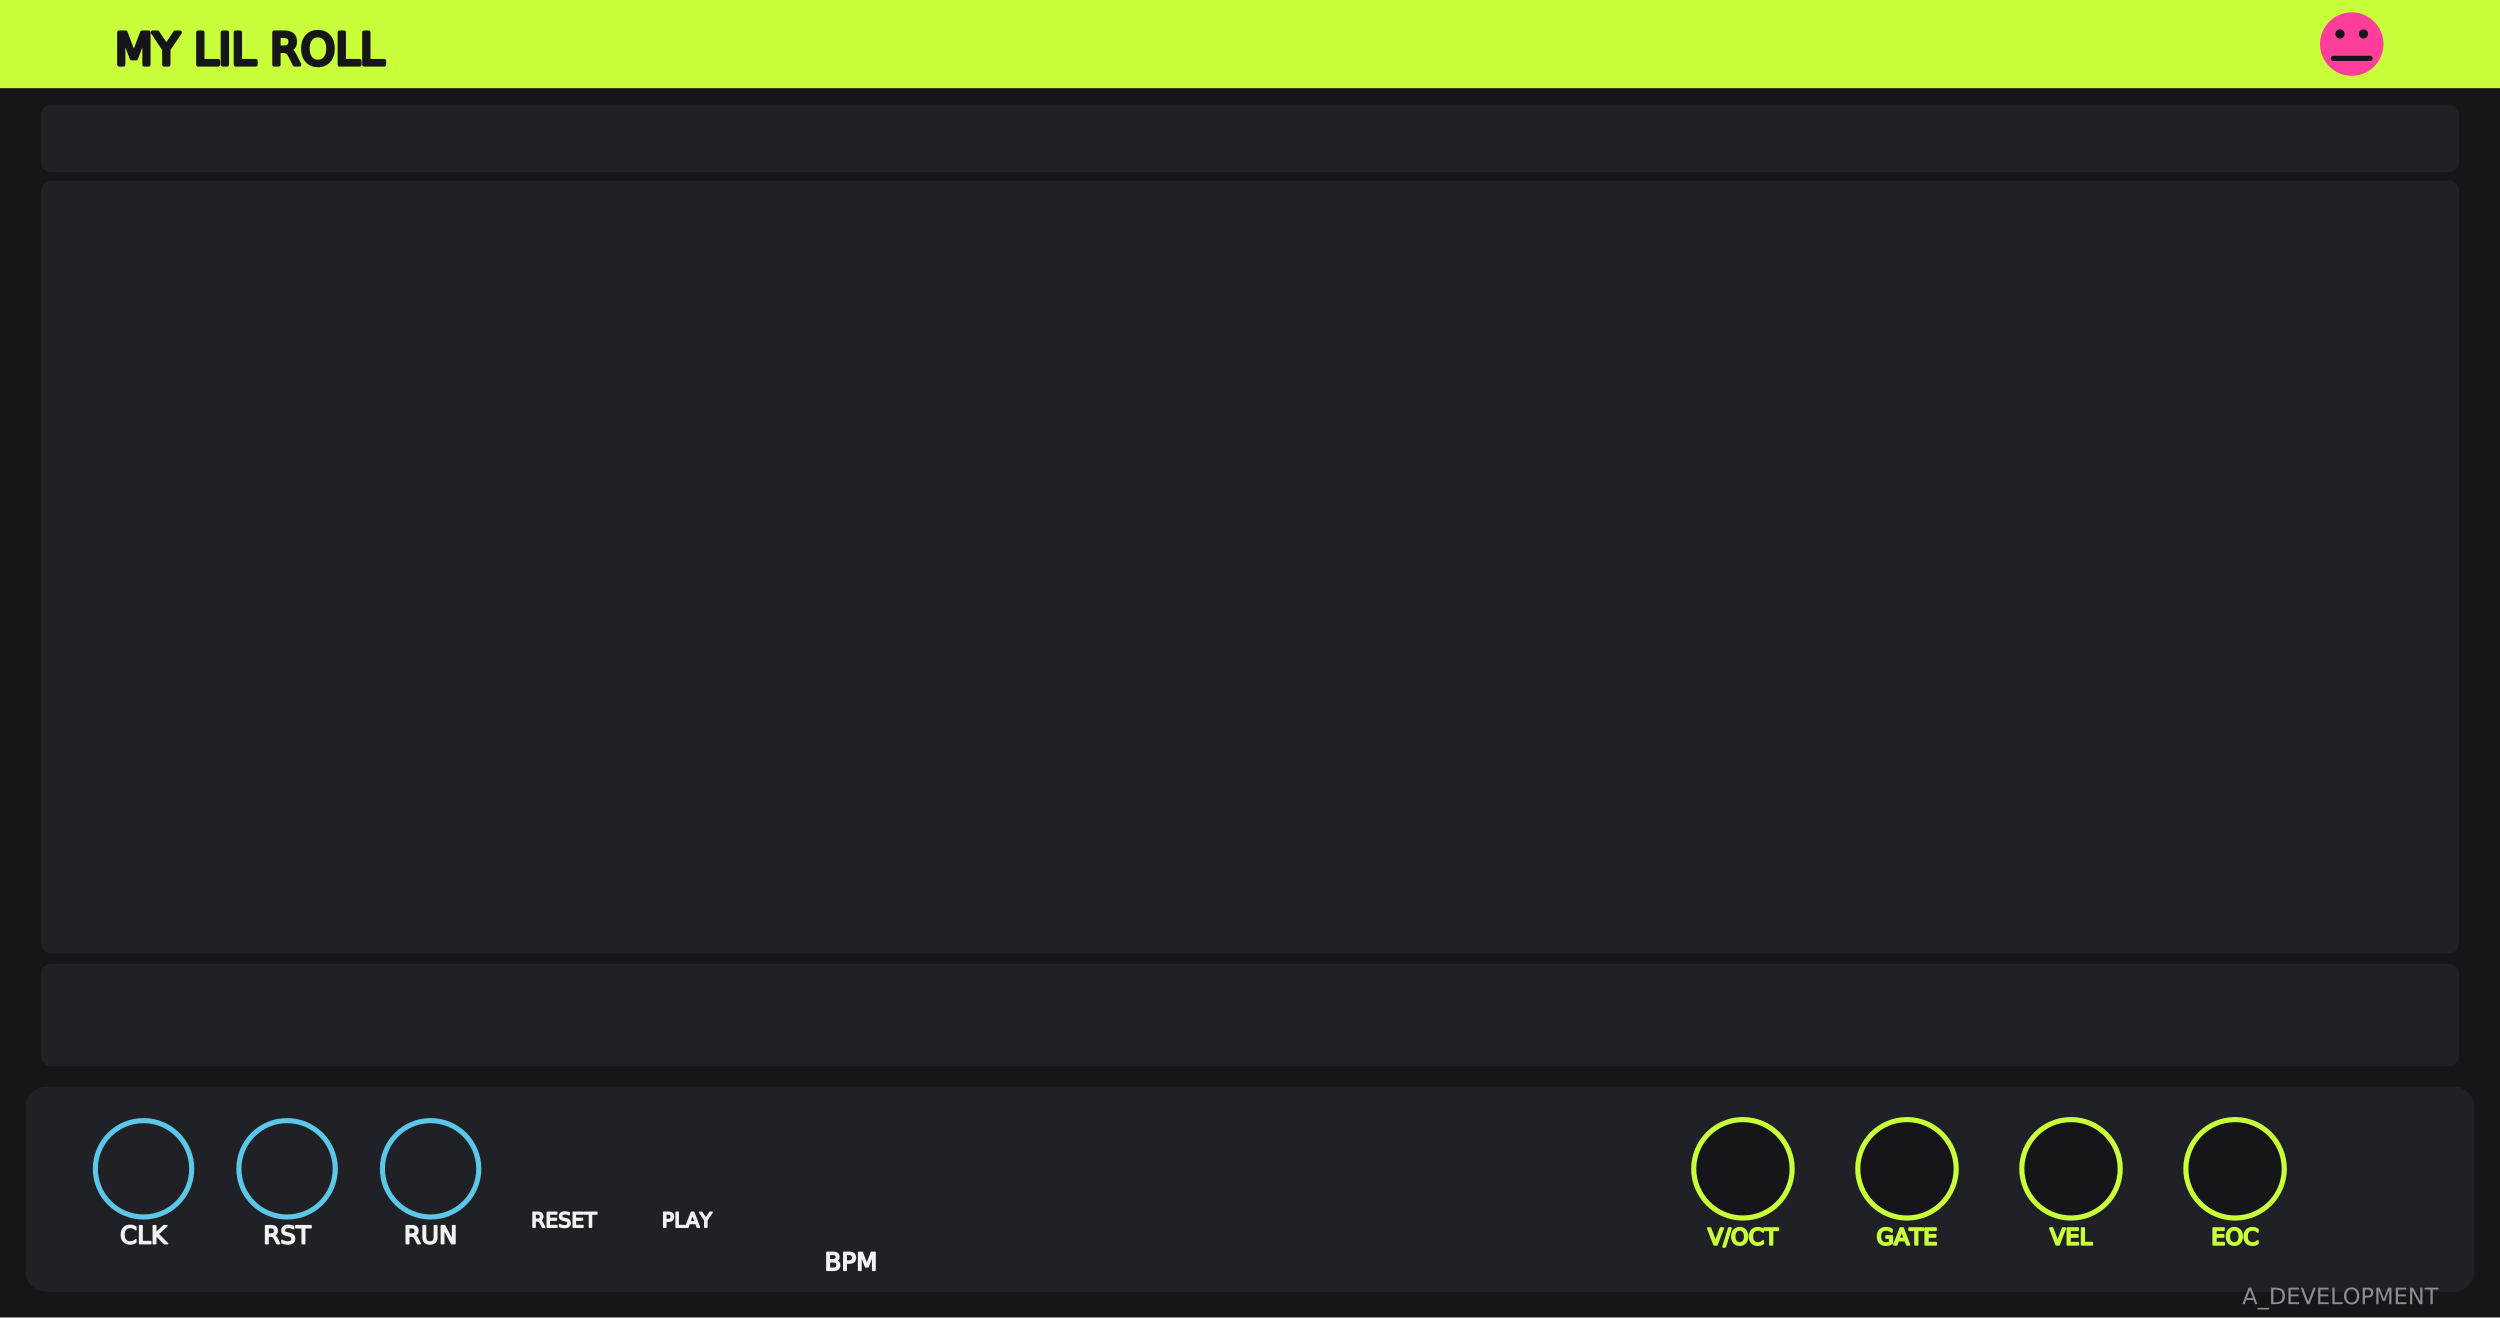
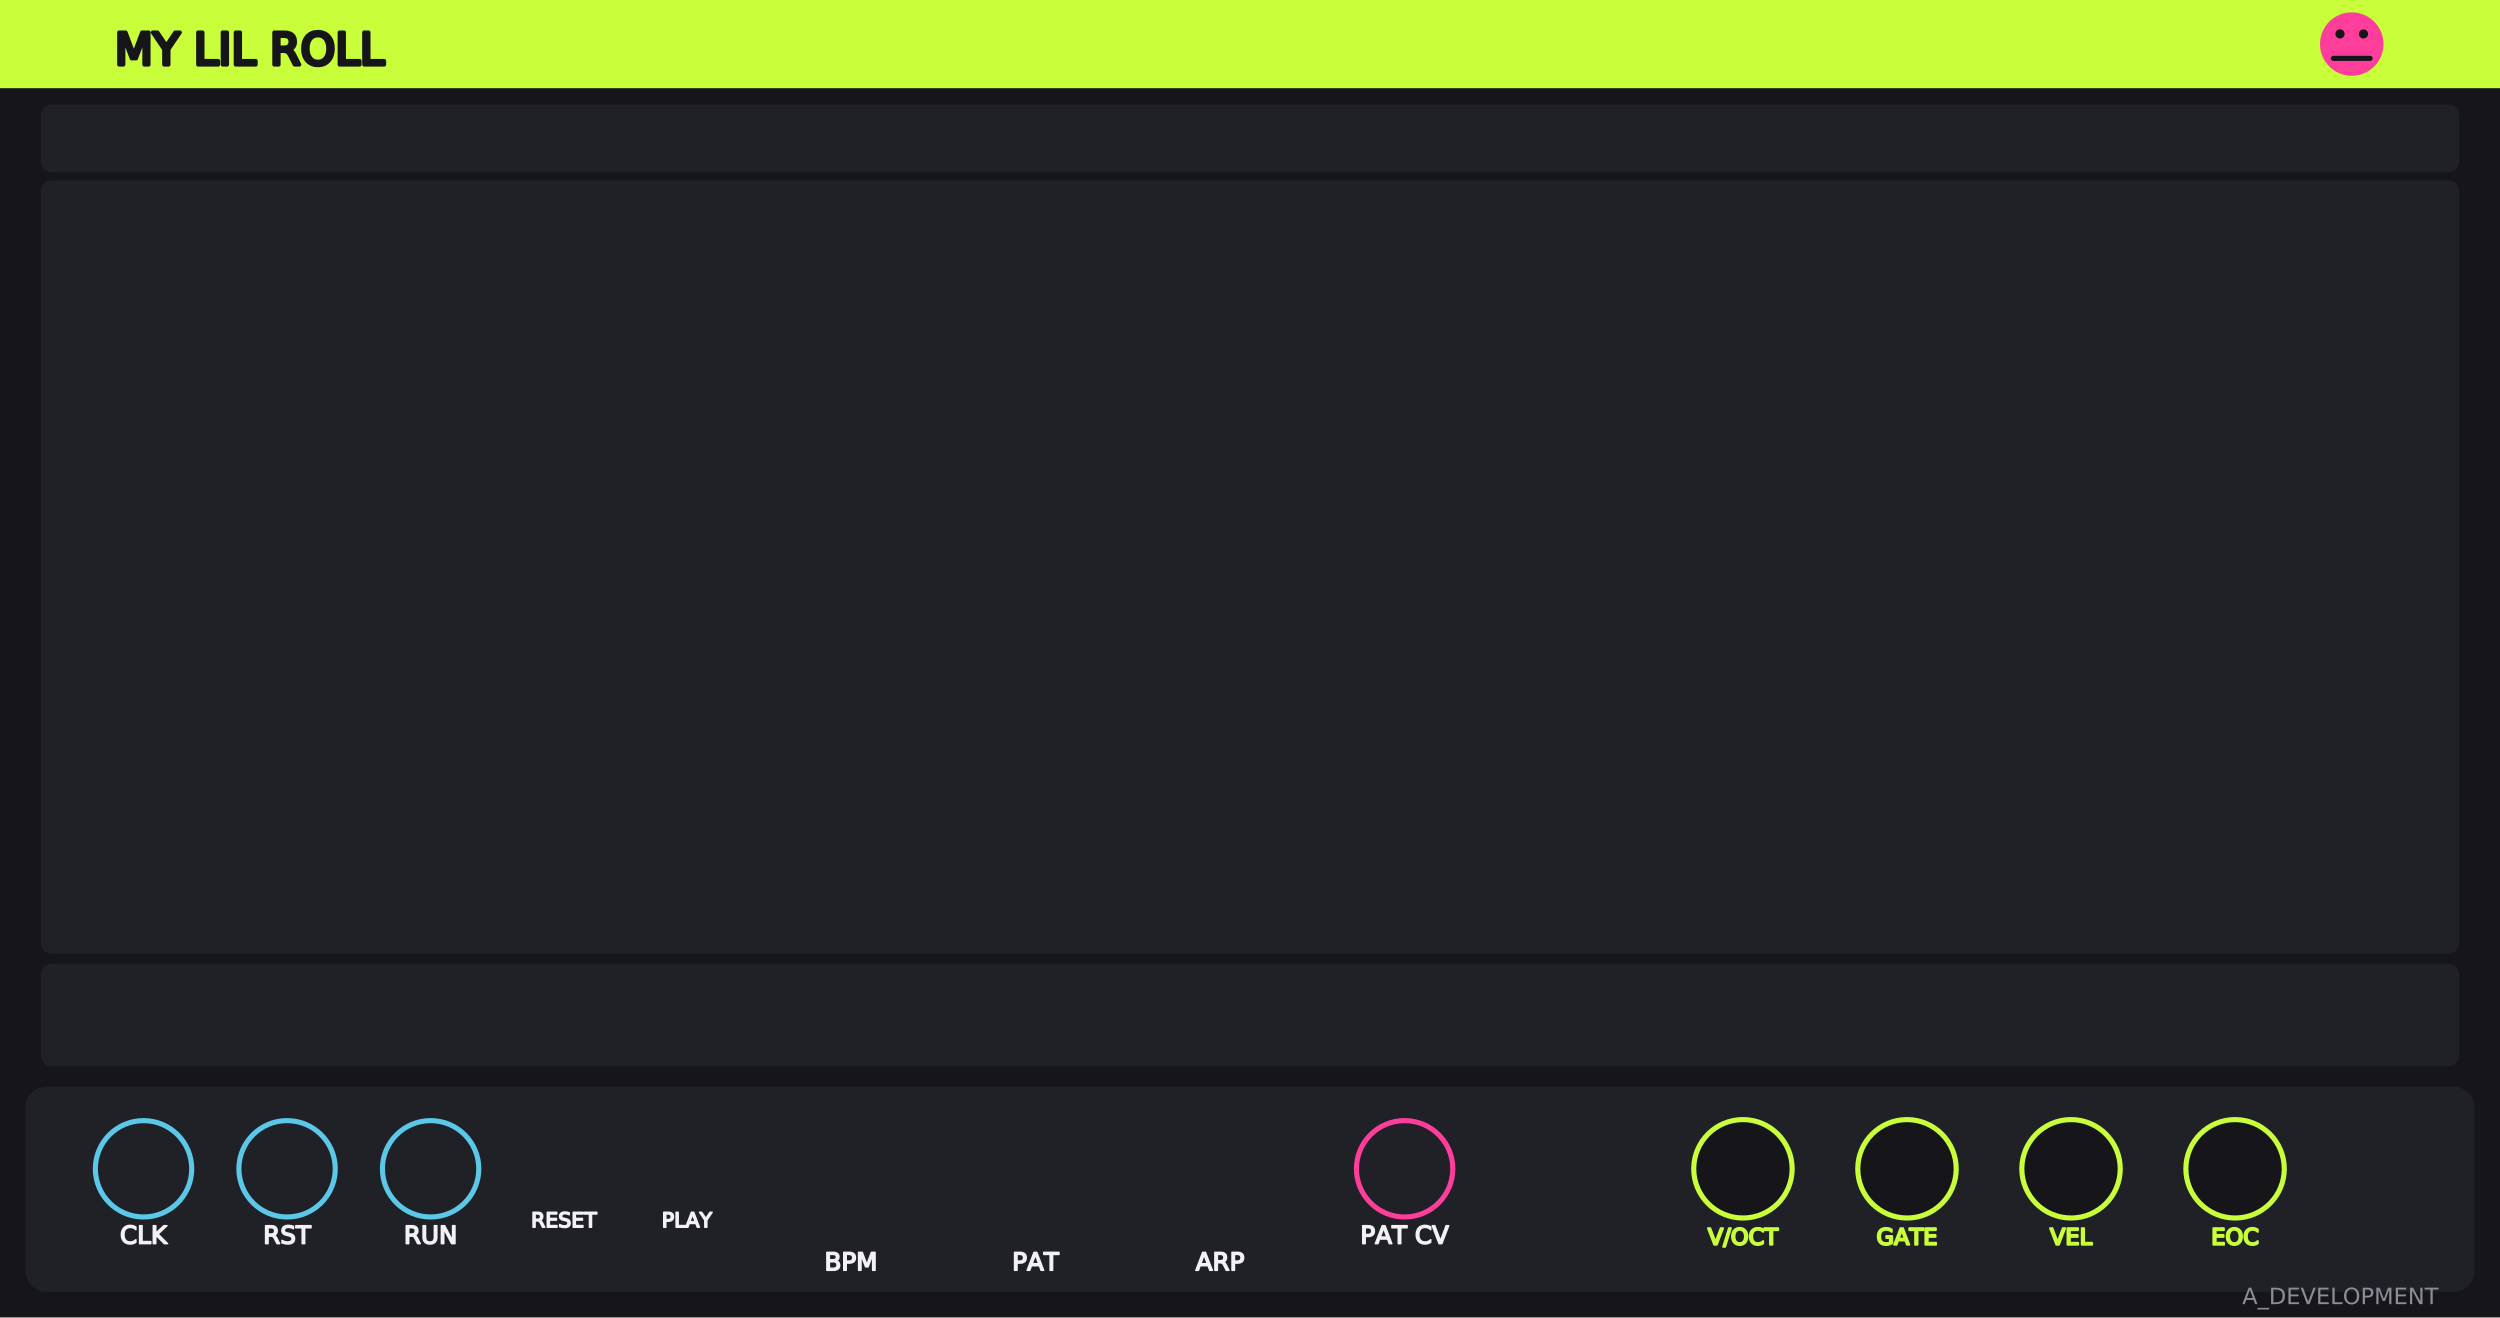
<svg xmlns="http://www.w3.org/2000/svg" width="243.84mm" height="128.5mm" viewBox="0 0 243.84 128.5">
  <rect width="243.84" height="128.5" fill="#16161a" />
  <rect width="243.84" height="8.6" fill="#c8ff3a" />
  <path fill="#16161a" stroke="#16161a" stroke-width="0.39" stroke-linejoin="round" d="M11.622 3.165H12.254L13.054 5.298L13.858 3.165H14.49V6.3H14.076V3.547L13.268 5.697H12.842L12.034 3.547V6.3H11.622Z M14.902 3.165H15.357L16.226 4.454L17.089 3.165H17.545L16.436 4.807V6.3H16.01V4.807Z  M19.325 3.165H19.75V5.943H21.276V6.3H19.325Z M21.721 3.165H22.145V6.3H21.721Z M22.989 3.165H23.413V5.943H24.94V6.3H22.989Z  M28.238 4.83Q28.375 4.876 28.504 5.028Q28.633 5.179 28.763 5.443L29.194 6.3H28.738L28.337 5.496Q28.182 5.181 28.036 5.078Q27.89 4.975 27.638 4.975H27.176V6.3H26.752V3.165H27.709Q28.247 3.165 28.511 3.39Q28.776 3.615 28.776 4.068Q28.776 4.364 28.638 4.559Q28.501 4.755 28.238 4.83ZM27.176 3.514V4.627H27.709Q28.016 4.627 28.172 4.485Q28.329 4.343 28.329 4.068Q28.329 3.793 28.172 3.653Q28.016 3.514 27.709 3.514Z M31.012 3.453Q30.55 3.453 30.278 3.797Q30.006 4.142 30.006 4.736Q30.006 5.328 30.278 5.672Q30.55 6.017 31.012 6.017Q31.474 6.017 31.744 5.672Q32.013 5.328 32.013 4.736Q32.013 4.142 31.744 3.797Q31.474 3.453 31.012 3.453ZM31.012 3.109Q31.671 3.109 32.066 3.551Q32.461 3.993 32.461 4.736Q32.461 5.477 32.066 5.919Q31.671 6.361 31.012 6.361Q30.351 6.361 29.955 5.92Q29.559 5.479 29.559 4.736Q29.559 3.993 29.955 3.551Q30.351 3.109 31.012 3.109Z M33.124 3.165H33.548V5.943H35.075V6.3H33.124Z M35.52 3.165H35.944V5.943H37.47V6.3H35.52Z" />
  <circle cx="229.38" cy="4.3" r="3.096" fill="#ff3d9a" />
  <circle cx="228.234" cy="3.309" r="0.449" fill="#16161a" />
  <circle cx="230.526" cy="3.309" r="0.449" fill="#16161a" />
  <line x1="227.584" y1="5.693" x2="231.176" y2="5.693" stroke="#16161a" stroke-width="0.495" stroke-linecap="round" />
  <rect x="2.5" y="106" width="238.84" height="20" rx="2" fill="#202027" />
  <rect x="4" y="10.2" width="235.84" height="6.6" rx="1" fill="#202027" />
  <rect x="4" y="17.6" width="235.84" height="75.4" rx="1" fill="#202027" />
  <rect x="4" y="94" width="235.84" height="10" rx="1" fill="#202027" />
  <circle cx="14" cy="114" r="4.7" fill="none" stroke="#5ac8e6" stroke-width="0.5" />
  <path fill="#f2f2f4" stroke="#f2f2f4" stroke-width="0.15" stroke-linejoin="round" d="M13.252 119.685V119.935Q13.133 119.823 12.997 119.768Q12.862 119.713 12.71 119.713Q12.41 119.713 12.25 119.897Q12.091 120.08 12.091 120.427Q12.091 120.773 12.25 120.956Q12.41 121.139 12.71 121.139Q12.862 121.139 12.997 121.084Q13.133 121.029 13.252 120.918V121.165Q13.128 121.25 12.989 121.292Q12.85 121.334 12.696 121.334Q12.298 121.334 12.07 121.091Q11.841 120.848 11.841 120.427Q11.841 120.005 12.07 119.762Q12.298 119.519 12.696 119.519Q12.853 119.519 12.992 119.56Q13.13 119.602 13.252 119.685Z M13.618 119.55H13.855V121.101H14.707V121.3H13.618Z M14.955 119.55H15.192V120.29L15.977 119.55H16.282L15.413 120.366L16.344 121.3H16.032L15.192 120.457V121.3H14.955Z" />
  <circle cx="28" cy="114" r="4.7" fill="none" stroke="#5ac8e6" stroke-width="0.5" />
  <path fill="#f2f2f4" stroke="#f2f2f4" stroke-width="0.15" stroke-linejoin="round" d="M26.737 120.48Q26.813 120.505 26.885 120.59Q26.957 120.674 27.03 120.822L27.27 121.3H27.016L26.792 120.851Q26.705 120.675 26.624 120.618Q26.542 120.561 26.402 120.561H26.144V121.3H25.907V119.55H26.441Q26.741 119.55 26.889 119.676Q27.037 119.801 27.037 120.054Q27.037 120.22 26.96 120.329Q26.883 120.438 26.737 120.48ZM26.144 119.745V120.366H26.441Q26.612 120.366 26.7 120.287Q26.787 120.208 26.787 120.054Q26.787 119.901 26.7 119.823Q26.612 119.745 26.441 119.745Z M28.623 119.608V119.839Q28.489 119.774 28.369 119.743Q28.25 119.711 28.138 119.711Q27.945 119.711 27.84 119.786Q27.735 119.861 27.735 119.999Q27.735 120.115 27.805 120.174Q27.875 120.234 28.069 120.27L28.212 120.299Q28.477 120.35 28.603 120.477Q28.729 120.604 28.729 120.817Q28.729 121.071 28.558 121.203Q28.388 121.334 28.059 121.334Q27.934 121.334 27.794 121.306Q27.654 121.278 27.504 121.223V120.979Q27.648 121.06 27.787 121.101Q27.925 121.142 28.059 121.142Q28.261 121.142 28.371 121.062Q28.482 120.982 28.482 120.835Q28.482 120.706 28.403 120.633Q28.323 120.561 28.143 120.524L27.999 120.496Q27.734 120.443 27.616 120.331Q27.497 120.218 27.497 120.018Q27.497 119.786 27.661 119.652Q27.824 119.519 28.111 119.519Q28.234 119.519 28.362 119.541Q28.49 119.563 28.623 119.608Z M28.855 119.55H30.336V119.75H29.714V121.3H29.477V119.75H28.855Z" />
  <circle cx="42" cy="114" r="4.7" fill="none" stroke="#5ac8e6" stroke-width="0.5" />
  <path fill="#f2f2f4" stroke="#f2f2f4" stroke-width="0.15" stroke-linejoin="round" d="M40.455 120.48Q40.532 120.505 40.604 120.59Q40.676 120.674 40.748 120.822L40.989 121.3H40.734L40.511 120.851Q40.424 120.675 40.342 120.618Q40.261 120.561 40.12 120.561H39.862V121.3H39.626V119.55H40.16Q40.46 119.55 40.608 119.676Q40.755 119.801 40.755 120.054Q40.755 120.22 40.679 120.329Q40.602 120.438 40.455 120.48ZM39.862 119.745V120.366H40.16Q40.331 120.366 40.419 120.287Q40.506 120.208 40.506 120.054Q40.506 119.901 40.419 119.823Q40.331 119.745 40.16 119.745Z M41.266 119.55H41.504V120.613Q41.504 120.895 41.606 121.018Q41.708 121.142 41.937 121.142Q42.164 121.142 42.266 121.018Q42.368 120.895 42.368 120.613V119.55H42.606V120.643Q42.606 120.985 42.437 121.159Q42.267 121.334 41.937 121.334Q41.605 121.334 41.436 121.159Q41.266 120.985 41.266 120.643Z M43.05 119.55H43.369L44.145 121.014V119.55H44.374V121.3H44.055L43.28 119.836V121.3H43.05Z" />
  <path fill="#f2f2f4" stroke="#f2f2f4" stroke-width="0.15" stroke-linejoin="round" d="M52.684 119.016Q52.747 119.038 52.807 119.108Q52.867 119.179 52.928 119.302L53.128 119.7H52.916L52.729 119.326Q52.657 119.179 52.589 119.132Q52.521 119.084 52.404 119.084H52.189V119.7H51.992V118.242H52.438Q52.688 118.242 52.811 118.346Q52.934 118.451 52.934 118.662Q52.934 118.8 52.87 118.89Q52.806 118.981 52.684 119.016ZM52.189 118.404V118.922H52.438Q52.58 118.922 52.653 118.856Q52.726 118.79 52.726 118.662Q52.726 118.534 52.653 118.469Q52.58 118.404 52.438 118.404Z M53.382 118.242H54.304V118.408H53.579V118.84H54.273V119.006H53.579V119.534H54.321V119.7H53.382Z M55.52 118.29V118.482Q55.407 118.429 55.308 118.402Q55.208 118.376 55.115 118.376Q54.954 118.376 54.867 118.438Q54.779 118.501 54.779 118.616Q54.779 118.713 54.837 118.762Q54.896 118.811 55.058 118.842L55.177 118.866Q55.397 118.908 55.502 119.014Q55.607 119.12 55.607 119.298Q55.607 119.51 55.465 119.619Q55.323 119.728 55.049 119.728Q54.945 119.728 54.829 119.705Q54.712 119.681 54.587 119.636V119.432Q54.707 119.5 54.822 119.534Q54.938 119.568 55.049 119.568Q55.218 119.568 55.31 119.502Q55.401 119.435 55.401 119.312Q55.401 119.205 55.335 119.144Q55.27 119.084 55.119 119.054L54.999 119.03Q54.778 118.986 54.68 118.892Q54.581 118.799 54.581 118.632Q54.581 118.438 54.717 118.327Q54.854 118.216 55.093 118.216Q55.195 118.216 55.302 118.234Q55.408 118.253 55.52 118.29Z M55.915 118.242H56.837V118.408H56.112V118.84H56.807V119.006H56.112V119.534H56.854V119.7H55.915Z M56.977 118.242H58.21V118.408H57.692V119.7H57.494V118.408H56.977Z" />
  <path fill="#f2f2f4" stroke="#f2f2f4" stroke-width="0.15" stroke-linejoin="round" d="M64.938 118.404V118.952H65.187Q65.324 118.952 65.399 118.881Q65.475 118.809 65.475 118.678Q65.475 118.547 65.399 118.475Q65.324 118.404 65.187 118.404ZM64.741 118.242H65.187Q65.432 118.242 65.557 118.353Q65.683 118.464 65.683 118.678Q65.683 118.893 65.557 119.004Q65.432 119.114 65.187 119.114H64.938V119.7H64.741Z M65.947 118.242H66.145V119.534H66.854V119.7H65.947Z M67.549 118.436 67.281 119.162H67.817ZM67.438 118.242H67.661L68.217 119.7H68.012L67.879 119.326H67.222L67.089 119.7H66.881Z M68.229 118.242H68.441L68.846 118.842L69.247 118.242H69.459L68.943 119.006V119.7H68.745V119.006Z" />
  <path fill="#f2f2f4" stroke="#f2f2f4" stroke-width="0.15" stroke-linejoin="round" d="M80.89 123.064V123.705H81.27Q81.461 123.705 81.553 123.626Q81.645 123.547 81.645 123.384Q81.645 123.22 81.553 123.142Q81.461 123.064 81.27 123.064ZM80.89 122.345V122.872H81.24Q81.414 122.872 81.499 122.807Q81.584 122.742 81.584 122.609Q81.584 122.476 81.499 122.411Q81.414 122.345 81.24 122.345ZM80.653 122.15H81.258Q81.529 122.15 81.675 122.263Q81.822 122.375 81.822 122.583Q81.822 122.743 81.747 122.838Q81.672 122.933 81.526 122.957Q81.701 122.994 81.798 123.113Q81.894 123.232 81.894 123.41Q81.894 123.645 81.735 123.772Q81.576 123.9 81.281 123.9H80.653Z M82.537 122.345V123.002H82.834Q82.999 123.002 83.09 122.917Q83.18 122.831 83.18 122.673Q83.18 122.516 83.09 122.43Q82.999 122.345 82.834 122.345ZM82.3 122.15H82.834Q83.128 122.15 83.279 122.283Q83.429 122.416 83.429 122.673Q83.429 122.932 83.279 123.064Q83.128 123.197 82.834 123.197H82.537V123.9H82.3Z M83.747 122.15H84.1L84.546 123.341L84.995 122.15H85.348V123.9H85.117V122.364L84.666 123.564H84.428L83.977 122.364V123.9H83.747Z" />
+   <path fill="#f2f2f4" stroke="#f2f2f4" stroke-width="0.15" stroke-linejoin="round" d="M99.195 122.345V123.002H99.492Q99.658 123.002 99.748 122.917Q99.838 122.831 99.838 122.673Q99.838 122.516 99.748 122.43Q99.658 122.345 99.492 122.345ZM98.958 122.15H99.492Q99.787 122.15 99.937 122.283Q100.088 122.416 100.088 122.673Q100.088 122.932 99.937 123.064Q99.787 123.197 99.492 123.197H99.195V123.9H98.958Z M100.99 122.384 100.669 123.254H101.312ZM100.856 122.15H101.125L101.792 123.9H101.546L101.386 123.451H100.597L100.438 123.9H100.188Z M101.804 122.15H103.285V122.35H102.663V123.9H102.426V122.35H101.804Z" />
+   <path fill="#f2f2f4" stroke="#f2f2f4" stroke-width="0.15" stroke-linejoin="round" d="M117.442 122.384 117.121 123.254H117.764ZM117.308 122.15H117.577L118.244 123.9H117.997L117.838 123.451H117.049L116.89 123.9H116.64Z M119.329 123.08Q119.405 123.105 119.477 123.19Q119.549 123.274 119.622 123.422L119.862 123.9H119.608L119.384 123.451Q119.297 123.275 119.216 123.218Q119.134 123.161 118.994 123.161H118.736V123.9H118.499V122.15H119.033Q119.333 122.15 119.481 122.276Q119.629 122.401 119.629 122.654Q119.629 122.82 119.552 122.929Q119.475 123.038 119.329 123.08ZM118.736 122.345V122.966H119.033Q119.204 122.966 119.292 122.887Q119.379 122.808 119.379 122.654Q119.379 122.501 119.292 122.423Q119.204 122.345 119.033 122.345Z M120.403 122.345V123.002H120.701Q120.866 123.002 120.956 122.917Q121.047 122.831 121.047 122.673Q121.047 122.516 120.956 122.43Q120.866 122.345 120.701 122.345ZM120.167 122.15H120.701Q120.995 122.15 121.146 122.283Q121.296 122.416 121.296 122.673Q121.296 122.932 121.146 123.064Q120.995 123.197 120.701 123.197H120.403V123.9H120.167Z" />
+   <circle cx="137" cy="114" r="4.7" fill="none" stroke="#ff3d9a" stroke-width="0.5" />
+   <path fill="#f2f2f4" stroke="#f2f2f4" stroke-width="0.15" stroke-linejoin="round" d="M133.154 119.745V120.402H133.452Q133.617 120.402 133.708 120.317Q133.798 120.231 133.798 120.073Q133.798 119.916 133.708 119.83Q133.617 119.745 133.452 119.745ZM132.918 119.55H133.452Q133.746 119.55 133.897 119.683Q134.047 119.816 134.047 120.073Q134.047 120.332 133.897 120.464Q133.746 120.597 133.452 120.597H133.154V121.3H132.918Z M134.95 119.784 134.629 120.654H135.272ZM134.816 119.55H135.085L135.751 121.3H135.505L135.346 120.851H134.557L134.398 121.3H134.148Z M135.764 119.55H137.244V119.75H136.623V121.3H136.385V119.75H135.764Z  M139.546 119.685V119.935Q139.426 119.823 139.291 119.768Q139.156 119.713 139.003 119.713Q138.703 119.713 138.544 119.897Q138.385 120.08 138.385 120.427Q138.385 120.773 138.544 120.956Q138.703 121.139 139.003 121.139Q139.156 121.139 139.291 121.084Q139.426 121.029 139.546 120.918V121.165Q139.422 121.25 139.283 121.292Q139.144 121.334 138.989 121.334Q138.592 121.334 138.363 121.091Q138.135 120.848 138.135 120.427Q138.135 120.005 138.363 119.762Q138.592 119.519 138.989 119.519Q139.146 119.519 139.285 119.56Q139.424 119.602 139.546 119.685Z M140.363 121.3 139.695 119.55H139.942L140.496 121.023L141.052 119.55H141.298L140.631 121.3Z" />
  <circle cx="170" cy="114" r="4.8" fill="#16161a" stroke="#c8ff3a" stroke-width="0.5" />
  <path fill="#c8ff3a" stroke="#c8ff3a" stroke-width="0.2" stroke-linejoin="round" d="M167.201 121.4 166.588 119.796H166.815L167.323 121.146L167.832 119.796H168.058L167.447 121.4Z M168.635 119.796H168.817L168.259 121.604H168.076Z M169.684 119.943Q169.448 119.943 169.309 120.12Q169.17 120.296 169.17 120.6Q169.17 120.903 169.309 121.079Q169.448 121.255 169.684 121.255Q169.921 121.255 170.059 121.079Q170.197 120.903 170.197 120.6Q170.197 120.296 170.059 120.12Q169.921 119.943 169.684 119.943ZM169.684 119.767Q170.021 119.767 170.223 119.993Q170.425 120.219 170.425 120.6Q170.425 120.979 170.223 121.205Q170.021 121.431 169.684 121.431Q169.346 121.431 169.143 121.206Q168.941 120.98 168.941 120.6Q168.941 120.219 169.143 119.993Q169.346 119.767 169.684 119.767Z M171.966 119.92V120.149Q171.856 120.046 171.732 119.996Q171.608 119.946 171.468 119.946Q171.193 119.946 171.047 120.114Q170.901 120.282 170.901 120.6Q170.901 120.917 171.047 121.085Q171.193 121.253 171.468 121.253Q171.608 121.253 171.732 121.202Q171.856 121.152 171.966 121.05V121.276Q171.852 121.354 171.725 121.392Q171.597 121.431 171.456 121.431Q171.091 121.431 170.882 121.208Q170.672 120.985 170.672 120.6Q170.672 120.213 170.882 119.99Q171.091 119.767 171.456 119.767Q171.6 119.767 171.727 119.805Q171.854 119.843 171.966 119.92Z M172.079 119.796H173.435V119.979H172.866V121.4H172.648V119.979H172.079Z" />
  <circle cx="186" cy="114" r="4.8" fill="#16161a" stroke="#c8ff3a" stroke-width="0.5" />
  <path fill="#c8ff3a" stroke="#c8ff3a" stroke-width="0.2" stroke-linejoin="round" d="M184.338 121.171V120.74H183.983V120.562H184.552V121.251Q184.427 121.34 184.275 121.385Q184.124 121.431 183.952 121.431Q183.576 121.431 183.364 121.211Q183.152 120.992 183.152 120.6Q183.152 120.207 183.364 119.987Q183.576 119.767 183.952 119.767Q184.109 119.767 184.25 119.806Q184.391 119.845 184.511 119.92V120.151Q184.39 120.049 184.255 119.997Q184.12 119.946 183.97 119.946Q183.676 119.946 183.528 120.11Q183.381 120.274 183.381 120.6Q183.381 120.924 183.528 121.088Q183.676 121.253 183.97 121.253Q184.085 121.253 184.175 121.233Q184.266 121.213 184.338 121.171Z M185.485 120.01 185.191 120.808H185.78ZM185.362 119.796H185.608L186.22 121.4H185.994L185.848 120.989H185.125L184.979 121.4H184.75Z M186.231 119.796H187.588V119.979H187.019V121.4H186.801V119.979H186.231Z M187.798 119.796H188.812V119.979H188.015V120.454H188.778V120.636H188.015V121.217H188.831V121.4H187.798Z" />
  <circle cx="202" cy="114" r="4.8" fill="#16161a" stroke="#c8ff3a" stroke-width="0.5" />
  <path fill="#c8ff3a" stroke="#c8ff3a" stroke-width="0.2" stroke-linejoin="round" d="M200.569 121.4 199.957 119.796H200.183L200.692 121.146L201.201 119.796H201.426L200.815 121.4Z M201.661 119.796H202.675V119.979H201.878V120.454H202.641V120.636H201.878V121.217H202.694V121.4H201.661Z M203.051 119.796H203.268V121.217H204.049V121.4H203.051Z" />
  <circle cx="218" cy="114" r="4.8" fill="#16161a" stroke="#c8ff3a" stroke-width="0.5" />
  <path fill="#c8ff3a" stroke="#c8ff3a" stroke-width="0.2" stroke-linejoin="round" d="M215.887 119.796H216.901V119.979H216.104V120.454H216.868V120.636H216.104V121.217H216.92V121.4H215.887Z M217.928 119.943Q217.692 119.943 217.553 120.12Q217.413 120.296 217.413 120.6Q217.413 120.903 217.553 121.079Q217.692 121.255 217.928 121.255Q218.164 121.255 218.302 121.079Q218.44 120.903 218.44 120.6Q218.44 120.296 218.302 120.12Q218.164 119.943 217.928 119.943ZM217.928 119.767Q218.265 119.767 218.467 119.993Q218.669 120.219 218.669 120.6Q218.669 120.979 218.467 121.205Q218.265 121.431 217.928 121.431Q217.59 121.431 217.387 121.206Q217.185 120.98 217.185 120.6Q217.185 120.219 217.387 119.993Q217.59 119.767 217.928 119.767Z M220.21 119.92V120.149Q220.1 120.046 219.976 119.996Q219.852 119.946 219.712 119.946Q219.437 119.946 219.291 120.114Q219.145 120.282 219.145 120.6Q219.145 120.917 219.291 121.085Q219.437 121.253 219.712 121.253Q219.852 121.253 219.976 121.202Q220.1 121.152 220.21 121.05V121.276Q220.096 121.354 219.969 121.392Q219.841 121.431 219.699 121.431Q219.335 121.431 219.126 121.208Q218.916 120.985 218.916 120.6Q218.916 120.213 219.126 119.99Q219.335 119.767 219.699 119.767Q219.843 119.767 219.971 119.805Q220.098 119.843 220.21 119.92Z" />
  <path fill="#8d8d96" d="M219.446 125.81 219.152 126.608H219.742ZM219.324 125.596H219.57L220.181 127.2H219.955L219.809 126.789H219.086L218.94 127.2H218.711Z M221.321 127.565V127.719H220.178V127.565Z M221.732 125.775V127.022H221.994Q222.326 127.022 222.48 126.871Q222.634 126.721 222.634 126.396Q222.634 126.074 222.48 125.924Q222.326 125.775 221.994 125.775ZM221.515 125.596H221.961Q222.427 125.596 222.645 125.79Q222.863 125.984 222.863 126.396Q222.863 126.811 222.644 127.006Q222.425 127.2 221.961 127.2H221.515Z M223.209 125.596H224.223V125.779H223.426V126.254H224.19V126.436H223.426V127.017H224.243V127.2H223.209Z M225.013 127.2 224.4 125.596H224.627L225.135 126.946L225.644 125.596H225.87L225.259 127.2Z M226.104 125.596H227.118V125.779H226.321V126.254H227.085V126.436H226.321V127.017H227.138V127.2H226.104Z M227.494 125.596H227.711V127.017H228.492V127.2H227.494Z M229.371 125.743Q229.135 125.743 228.995 125.92Q228.856 126.096 228.856 126.4Q228.856 126.703 228.995 126.879Q229.135 127.055 229.371 127.055Q229.607 127.055 229.745 126.879Q229.883 126.703 229.883 126.4Q229.883 126.096 229.745 125.92Q229.607 125.743 229.371 125.743ZM229.371 125.567Q229.708 125.567 229.91 125.793Q230.112 126.019 230.112 126.4Q230.112 126.779 229.91 127.005Q229.708 127.231 229.371 127.231Q229.032 127.231 228.83 127.006Q228.627 126.78 228.627 126.4Q228.627 126.019 228.83 125.793Q229.032 125.567 229.371 125.567Z M230.669 125.775V126.377H230.941Q231.093 126.377 231.176 126.299Q231.258 126.22 231.258 126.075Q231.258 125.931 231.176 125.853Q231.093 125.775 230.941 125.775ZM230.452 125.596H230.941Q231.211 125.596 231.349 125.718Q231.487 125.84 231.487 126.075Q231.487 126.313 231.349 126.434Q231.211 126.555 230.941 126.555H230.669V127.2H230.452Z M231.778 125.596H232.102L232.511 126.688L232.922 125.596H233.246V127.2H233.034V125.792L232.62 126.892H232.402L231.989 125.792V127.2H231.778Z M233.676 125.596H234.69V125.779H233.893V126.254H234.657V126.436H233.893V127.017H234.71V127.2H233.676Z M235.066 125.596H235.359L236.07 126.938V125.596H236.28V127.2H235.988L235.277 125.858V127.2H235.066Z M236.49 125.596H237.846V125.779H237.277V127.2H237.059V125.779H236.49Z" />
</svg>
